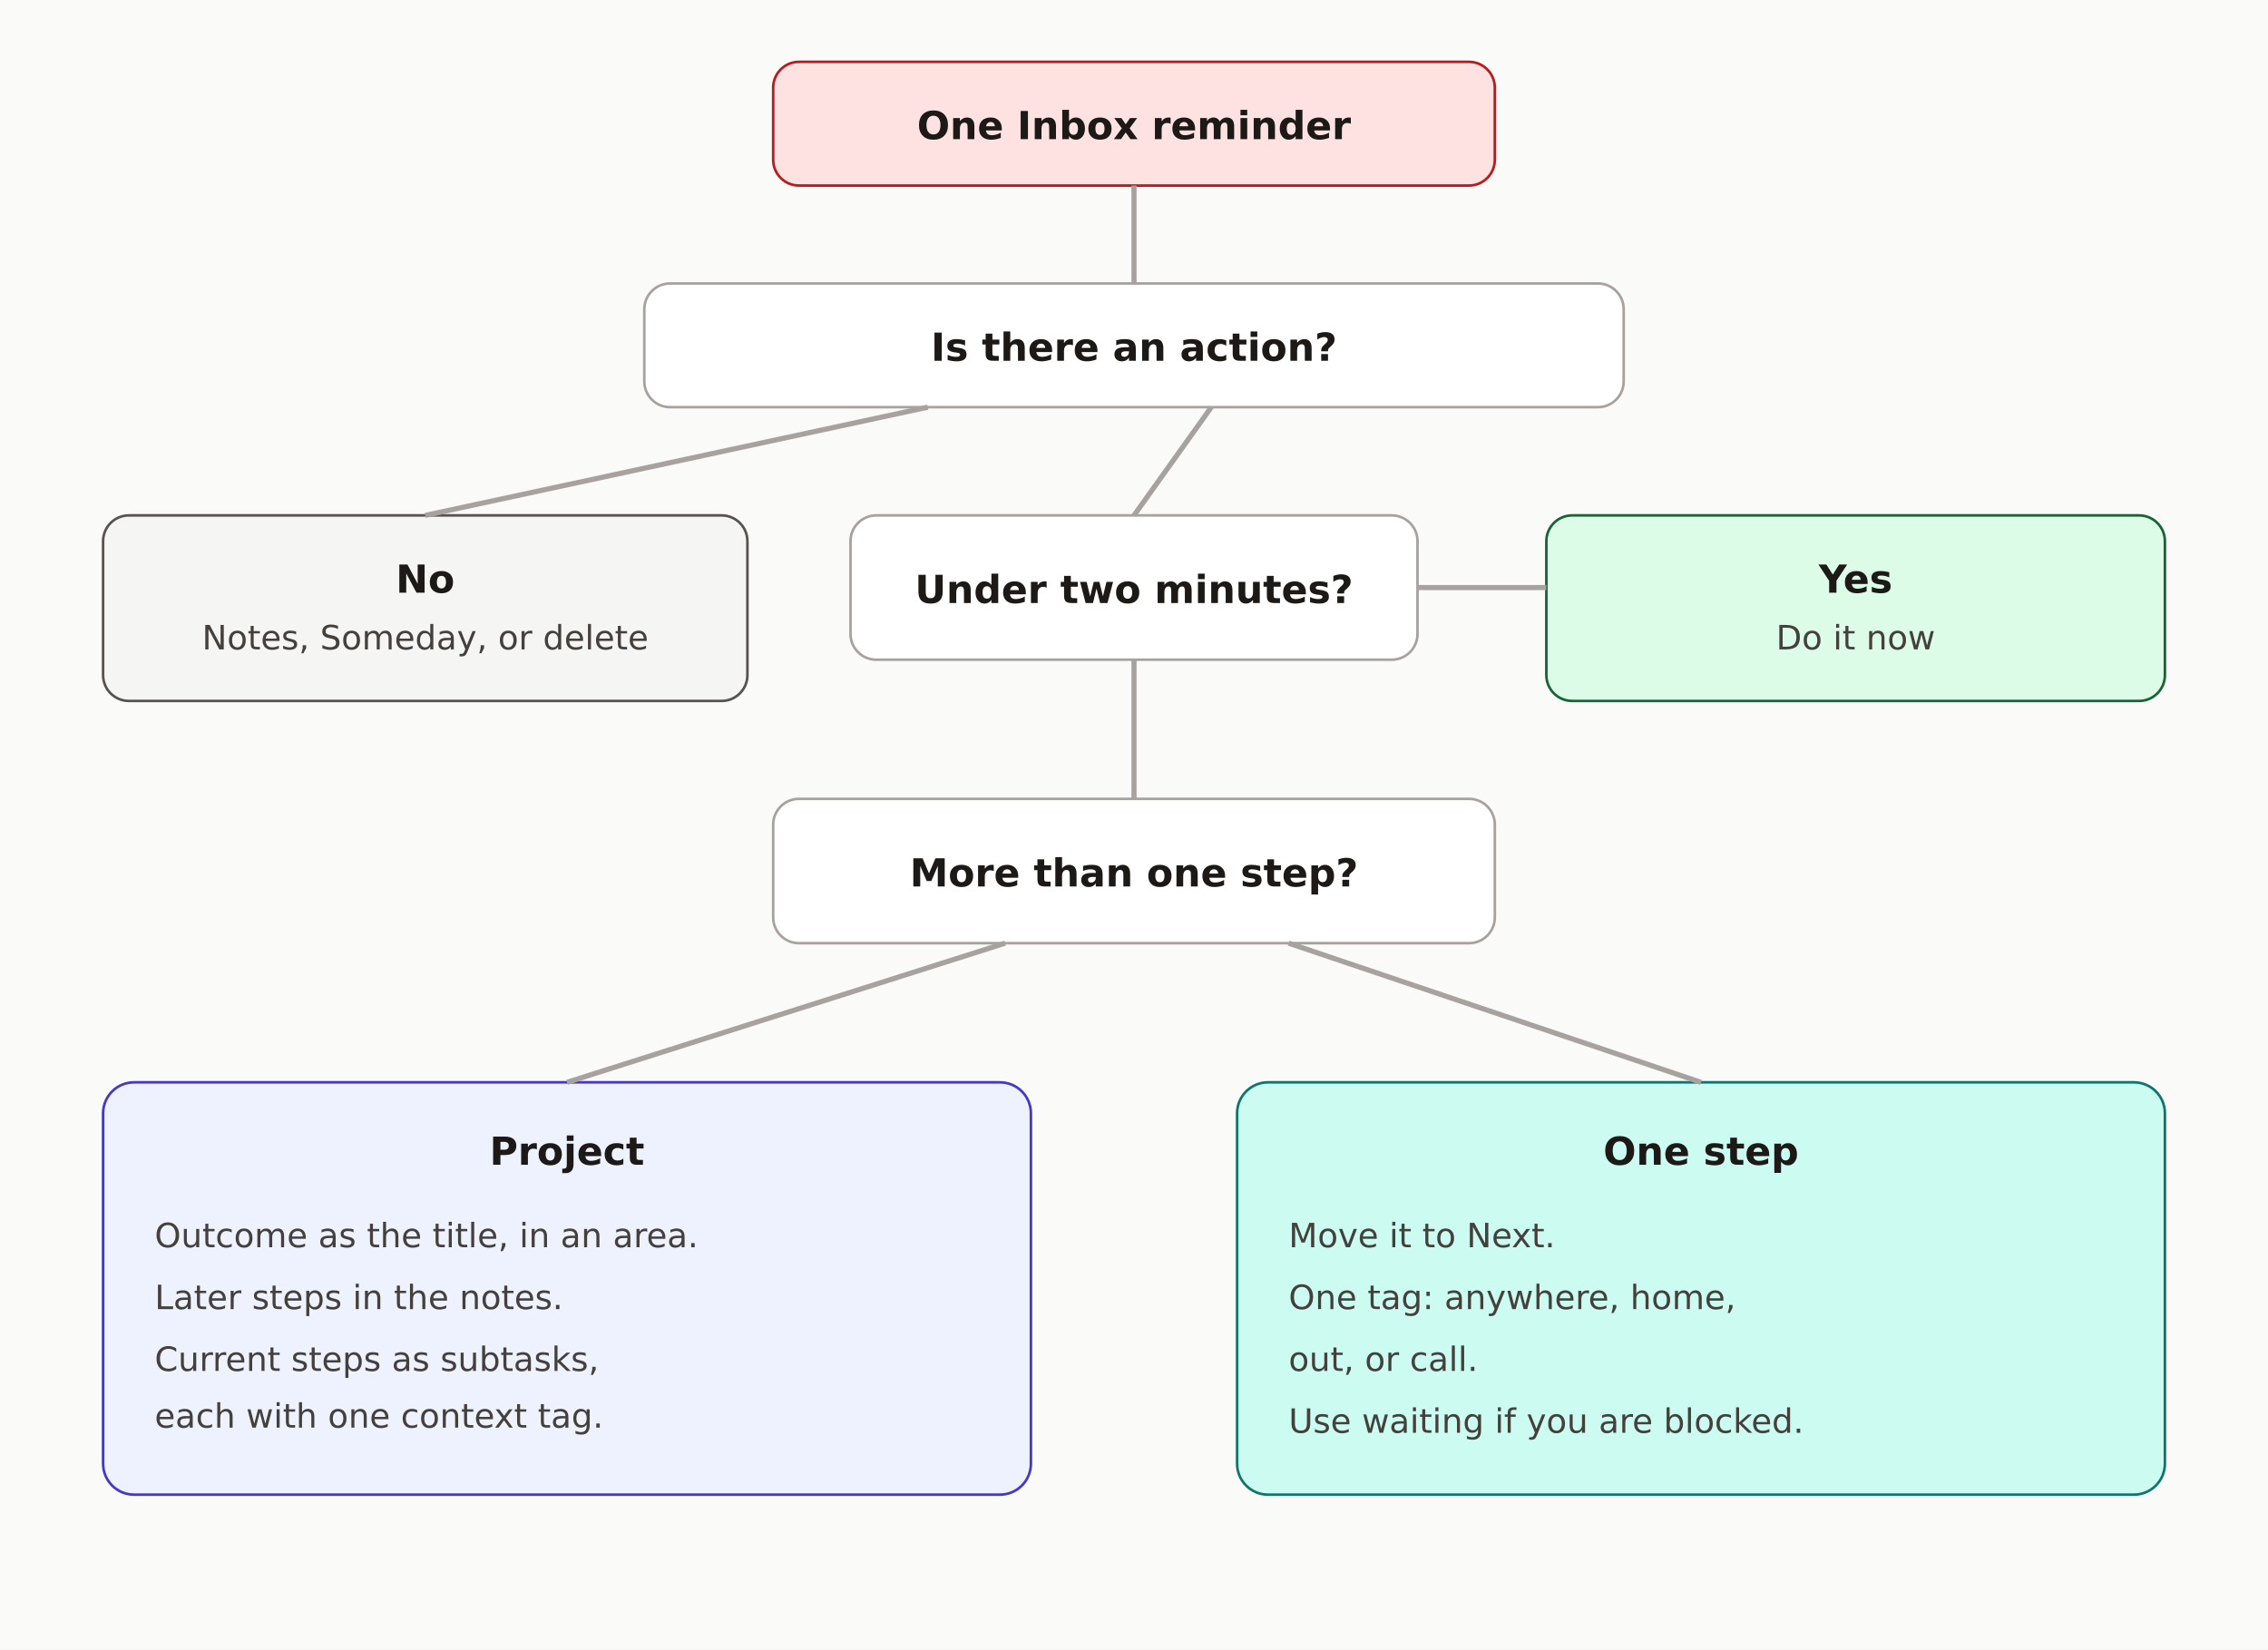
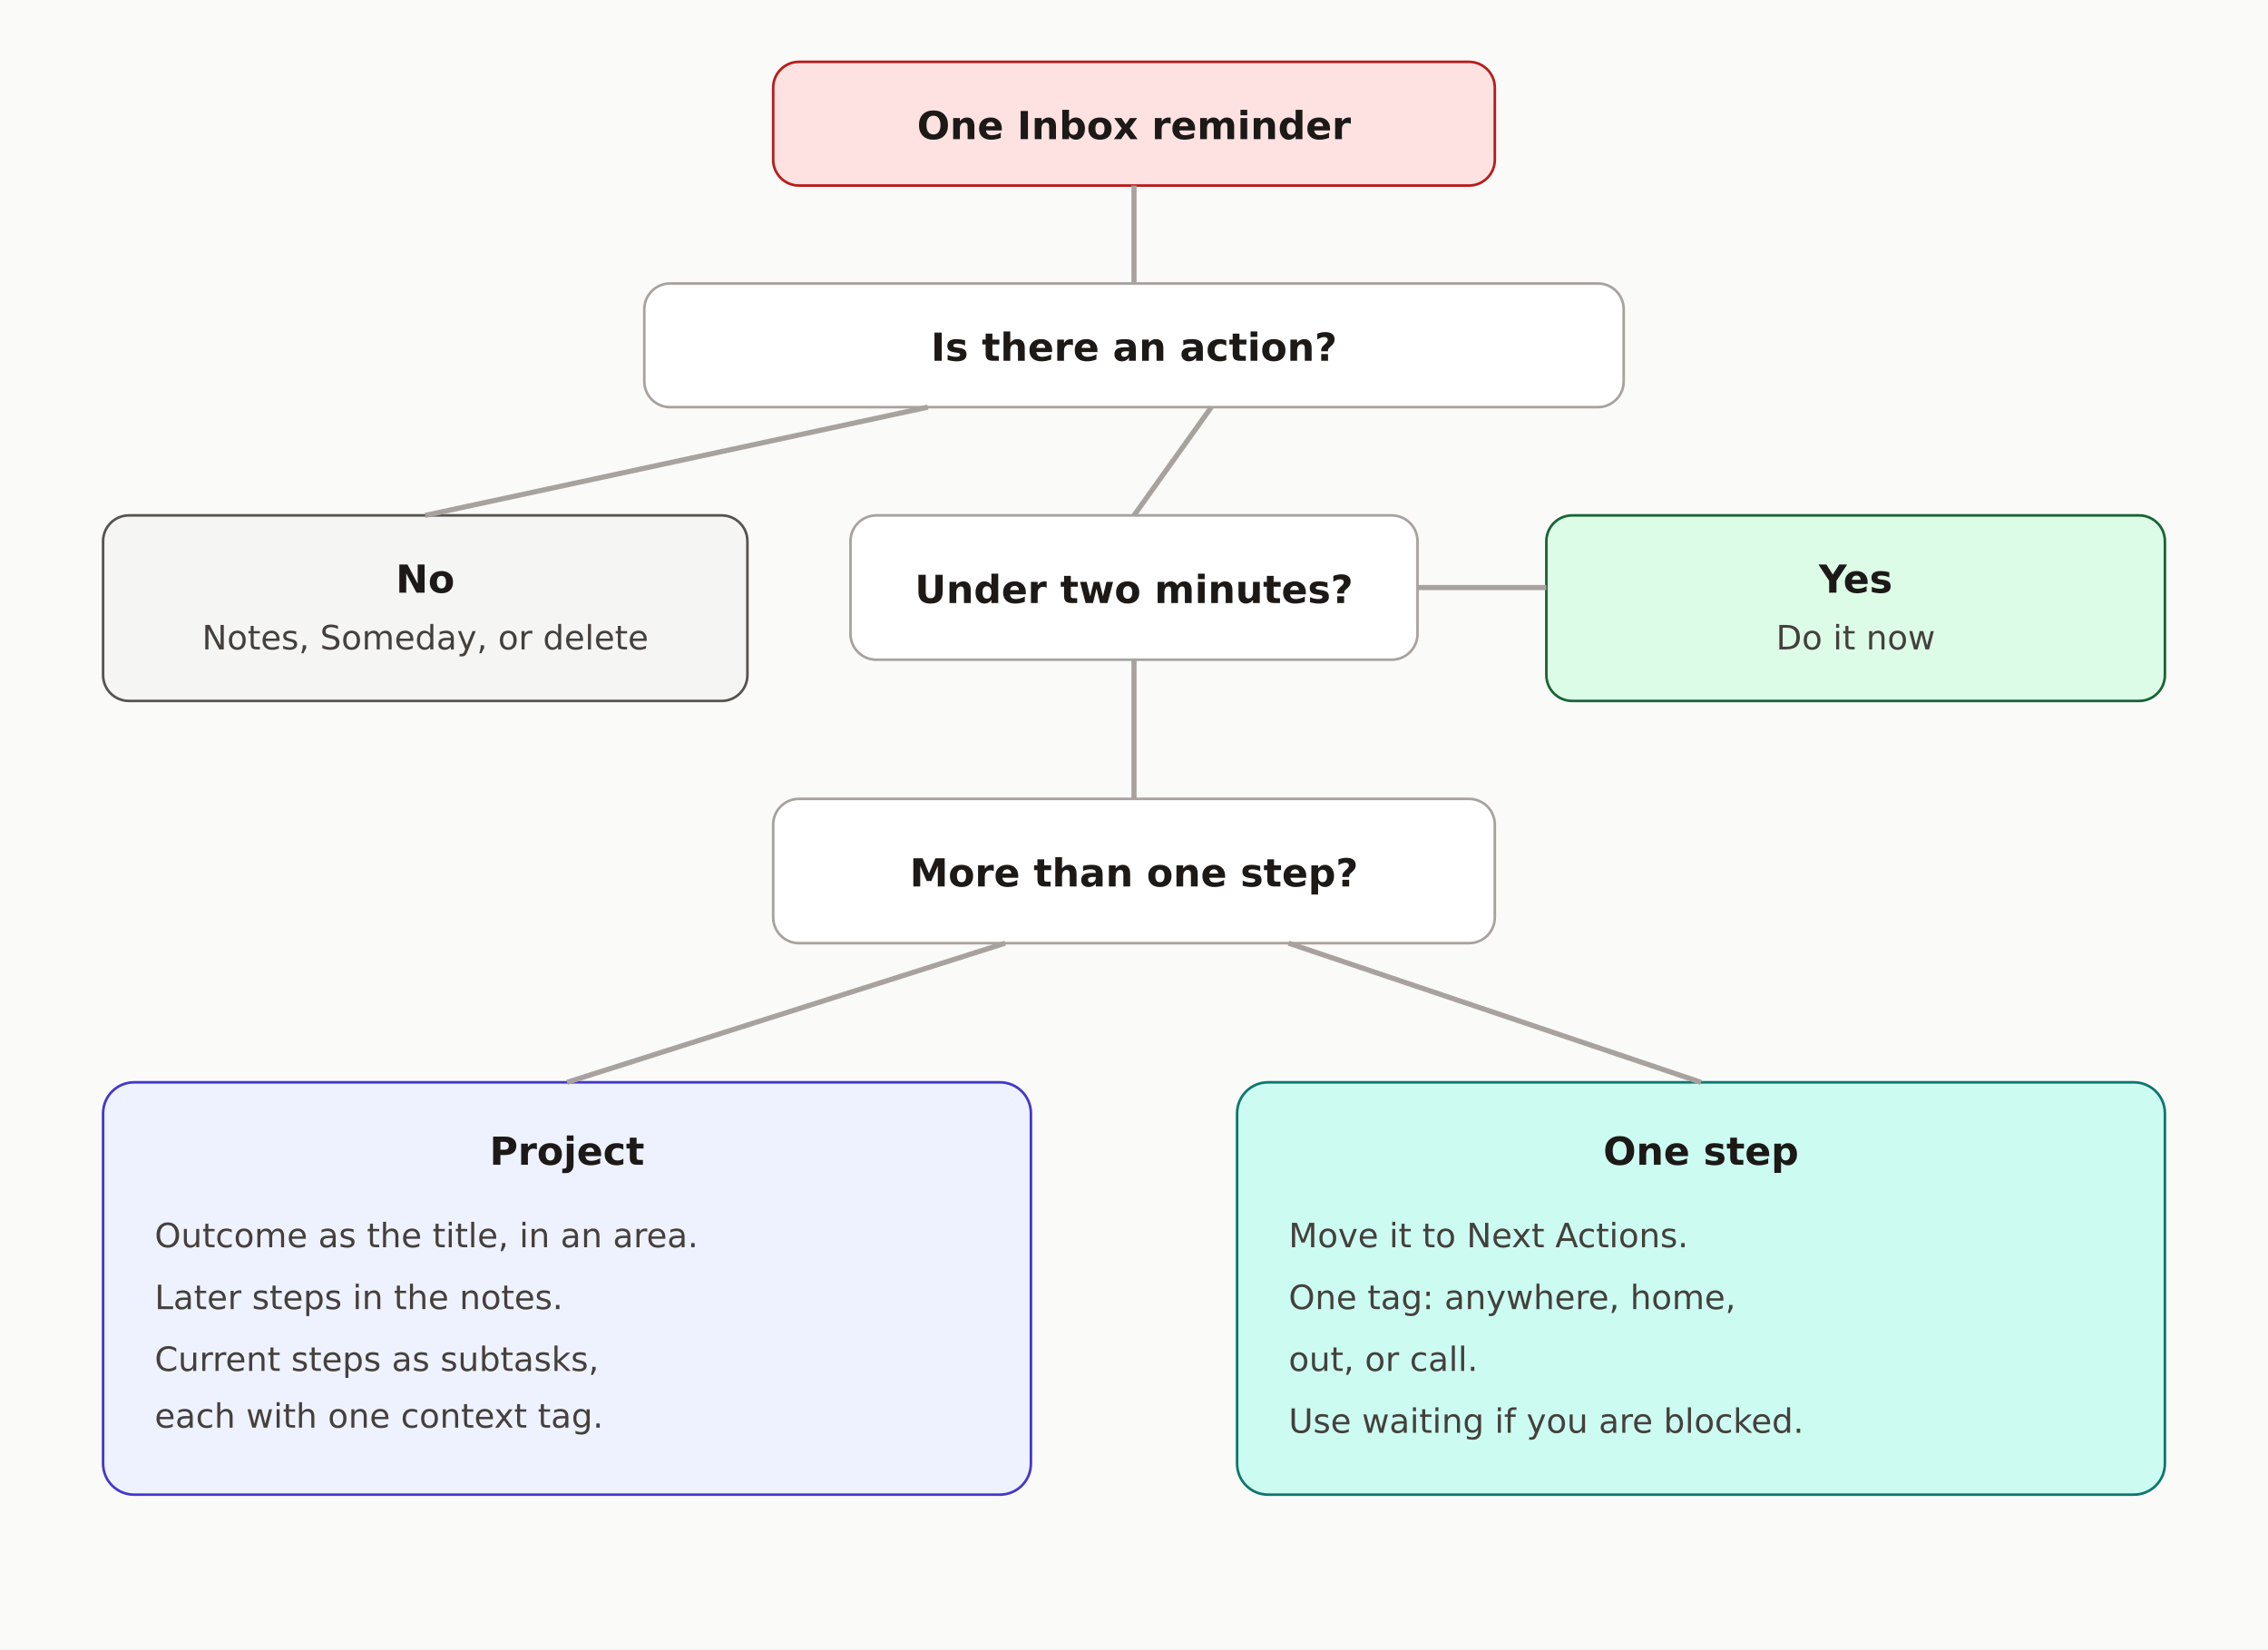
<svg xmlns="http://www.w3.org/2000/svg" width="880" height="640" viewBox="0 0 880 640" role="img" aria-labelledby="title desc">
  <style>
    text { font-family: "DejaVu Sans", "Liberation Sans", Helvetica, Arial, sans-serif; fill: #1c1917; }
    .q { font-size: 15px; font-weight: 600; }
    .a { font-size: 13px; fill: #44403c; }

    @media (prefers-color-scheme: dark) {
      text { fill: #eceff4; }
      .a { fill: #d8dee9; }
      rect:first-of-type { fill: #2e3440; }
      rect[fill="#fee2e2"] { fill: #5c3a3a; }
      rect[fill="#f5f5f4"] { fill: #434c5e; }
      rect[fill="#ffffff"] { fill: #3b4252; }
      rect[fill="#dcfce7"] { fill: #354a3d; }
      rect[fill="#eef2ff"] { fill: #3b4258; }
      rect[fill="#ccfbf1"] { fill: #2f4a44; }
      rect[stroke="#b91c1c"] { stroke: #bf616a; }
      rect[stroke="#57534e"] { stroke: #9aa3b2; }
      rect[stroke="#a8a29e"] { stroke: #7c8594; }
      rect[stroke="#4338ca"] { stroke: #5e81ac; }
      rect[stroke="#166534"] { stroke: #a3be8c; }
      rect[stroke="#0f766e"] { stroke: #8fbcbb; }
      line[stroke="#a8a29e"] { stroke: #7c8594; }
    }
  </style>
  <rect width="880" height="640" fill="#fafaf9" />
  <rect x="300" y="24" width="280" height="48" rx="10" fill="#fee2e2" stroke="#b91c1c" />
  <text class="q" x="440" y="54" text-anchor="middle">One Inbox reminder</text>
  <rect x="250" y="110" width="380" height="48" rx="10" fill="#ffffff" stroke="#a8a29e" />
  <text class="q" x="440" y="140" text-anchor="middle">Is there an action?</text>
  <line x1="440" y1="72" x2="440" y2="110" stroke="#a8a29e" stroke-width="2" />
  <rect x="40" y="200" width="250" height="72" rx="10" fill="#f5f5f4" stroke="#57534e" />
  <text class="q" x="165" y="230" text-anchor="middle">No</text>
  <text class="a" x="165" y="252" text-anchor="middle">Notes, Someday, or delete</text>
  <line x1="360" y1="158" x2="165" y2="200" stroke="#a8a29e" stroke-width="2" />
  <rect x="330" y="200" width="220" height="56" rx="10" fill="#ffffff" stroke="#a8a29e" />
  <text class="q" x="440" y="234" text-anchor="middle">Under two minutes?</text>
  <line x1="470" y1="158" x2="440" y2="200" stroke="#a8a29e" stroke-width="2" />
  <rect x="600" y="200" width="240" height="72" rx="10" fill="#dcfce7" stroke="#166534" />
  <text class="q" x="720" y="230" text-anchor="middle">Yes</text>
  <text class="a" x="720" y="252" text-anchor="middle">Do it now</text>
  <line x1="550" y1="228" x2="600" y2="228" stroke="#a8a29e" stroke-width="2" />
  <rect x="300" y="310" width="280" height="56" rx="10" fill="#ffffff" stroke="#a8a29e" />
  <text class="q" x="440" y="344" text-anchor="middle">More than one step?</text>
  <line x1="440" y1="256" x2="440" y2="310" stroke="#a8a29e" stroke-width="2" />
  <rect x="40" y="420" width="360" height="160" rx="12" fill="#eef2ff" stroke="#4338ca" />
  <text class="q" x="220" y="452" text-anchor="middle">Project</text>
  <text class="a" x="60" y="484">Outcome as the title, in an area.</text>
  <text class="a" x="60" y="508">Later steps in the notes.</text>
  <text class="a" x="60" y="532">Current steps as subtasks,</text>
  <text class="a" x="60" y="554">each with one context tag.</text>
  <line x1="390" y1="366" x2="220" y2="420" stroke="#a8a29e" stroke-width="2" />
  <rect x="480" y="420" width="360" height="160" rx="12" fill="#ccfbf1" stroke="#0f766e" />
  <text class="q" x="660" y="452" text-anchor="middle">One step</text>
-   <text class="a" x="500" y="484">Move it to Next.</text>
+   <text class="a" x="500" y="484">Move it to Next Actions.</text>
  <text class="a" x="500" y="508">One tag: anywhere, home,</text>
  <text class="a" x="500" y="532">out, or call.</text>
  <text class="a" x="500" y="556">Use waiting if you are blocked.</text>
  <line x1="500" y1="366" x2="660" y2="420" stroke="#a8a29e" stroke-width="2" />
</svg>
